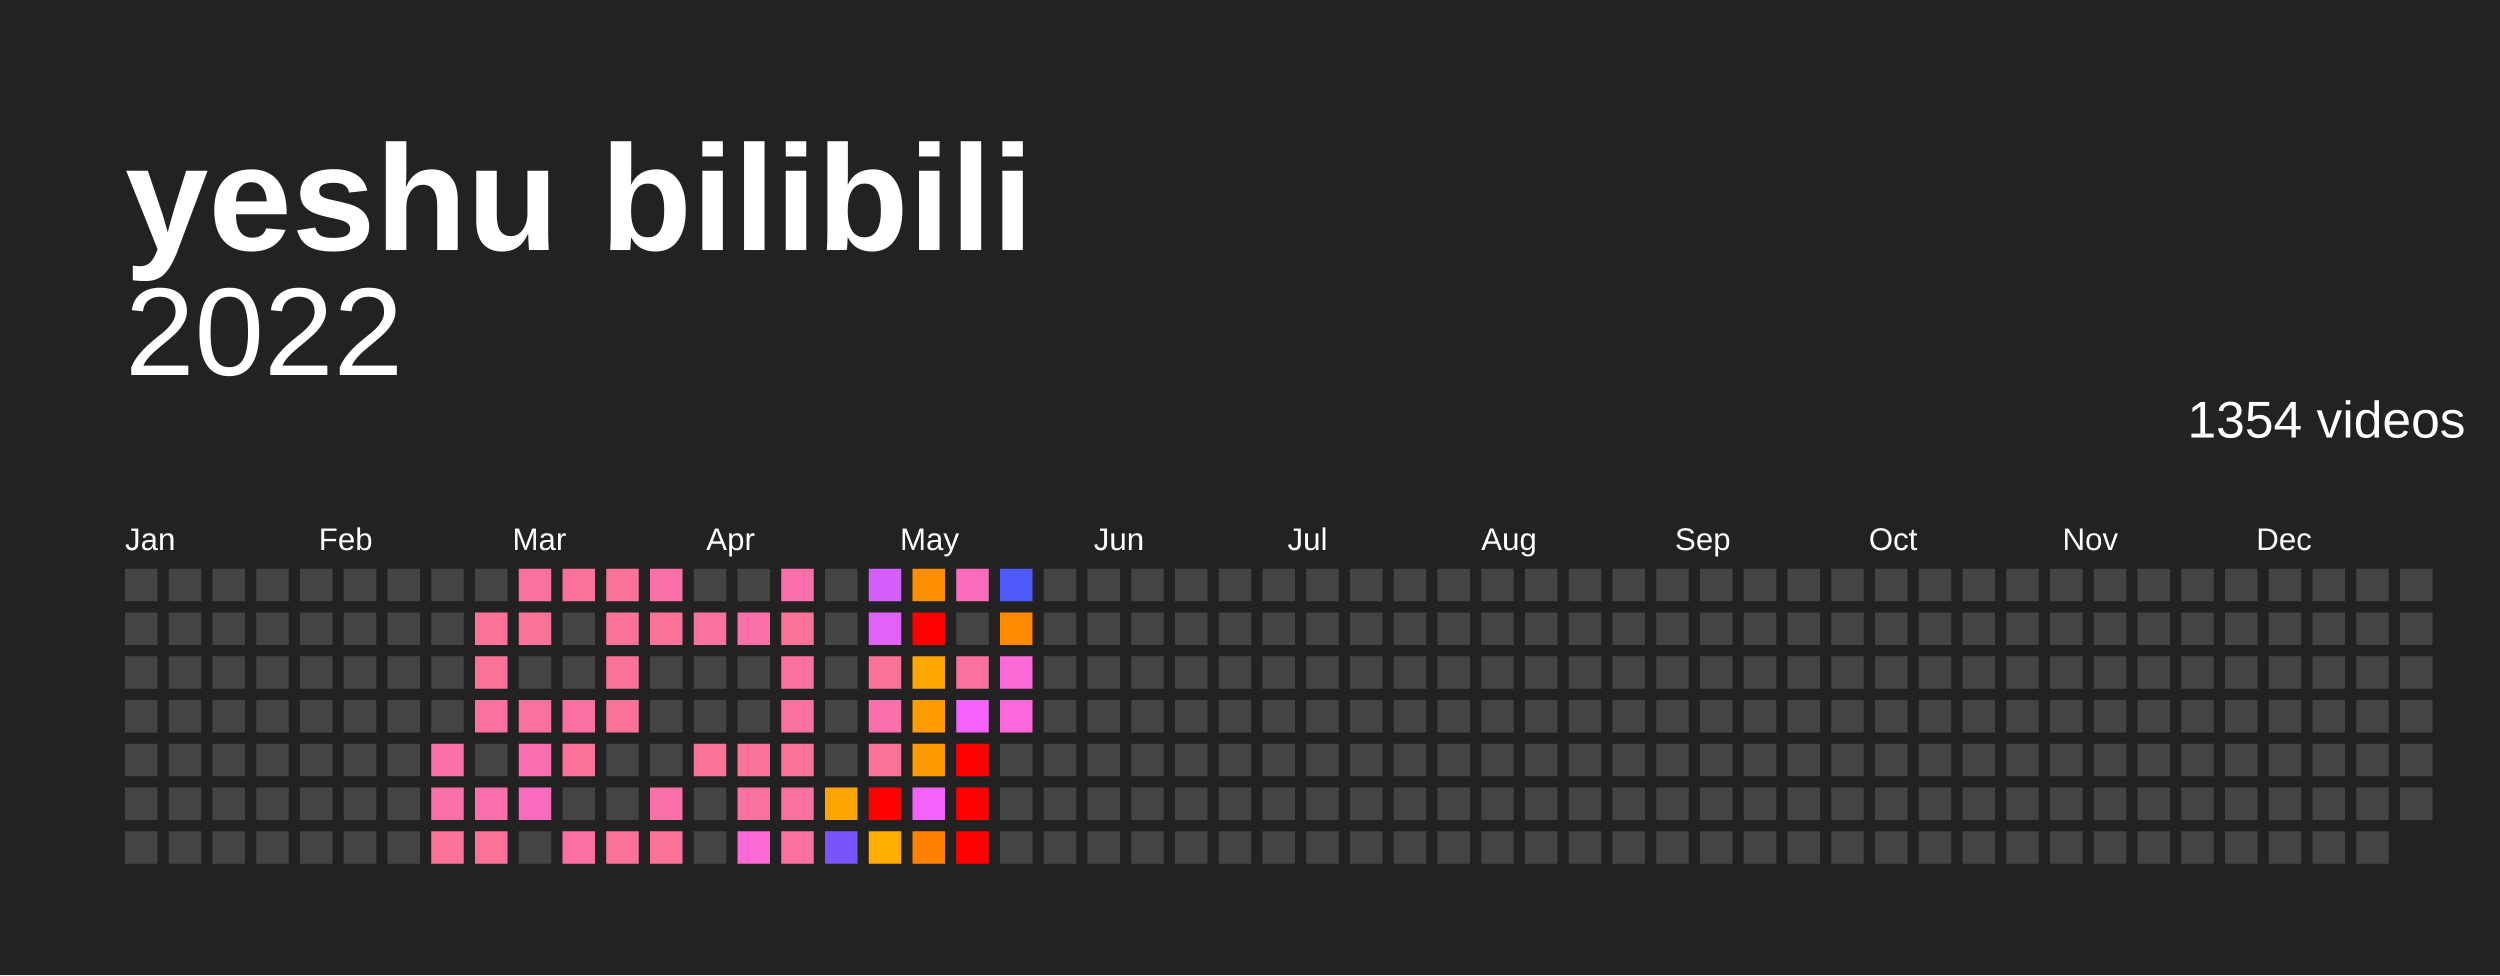
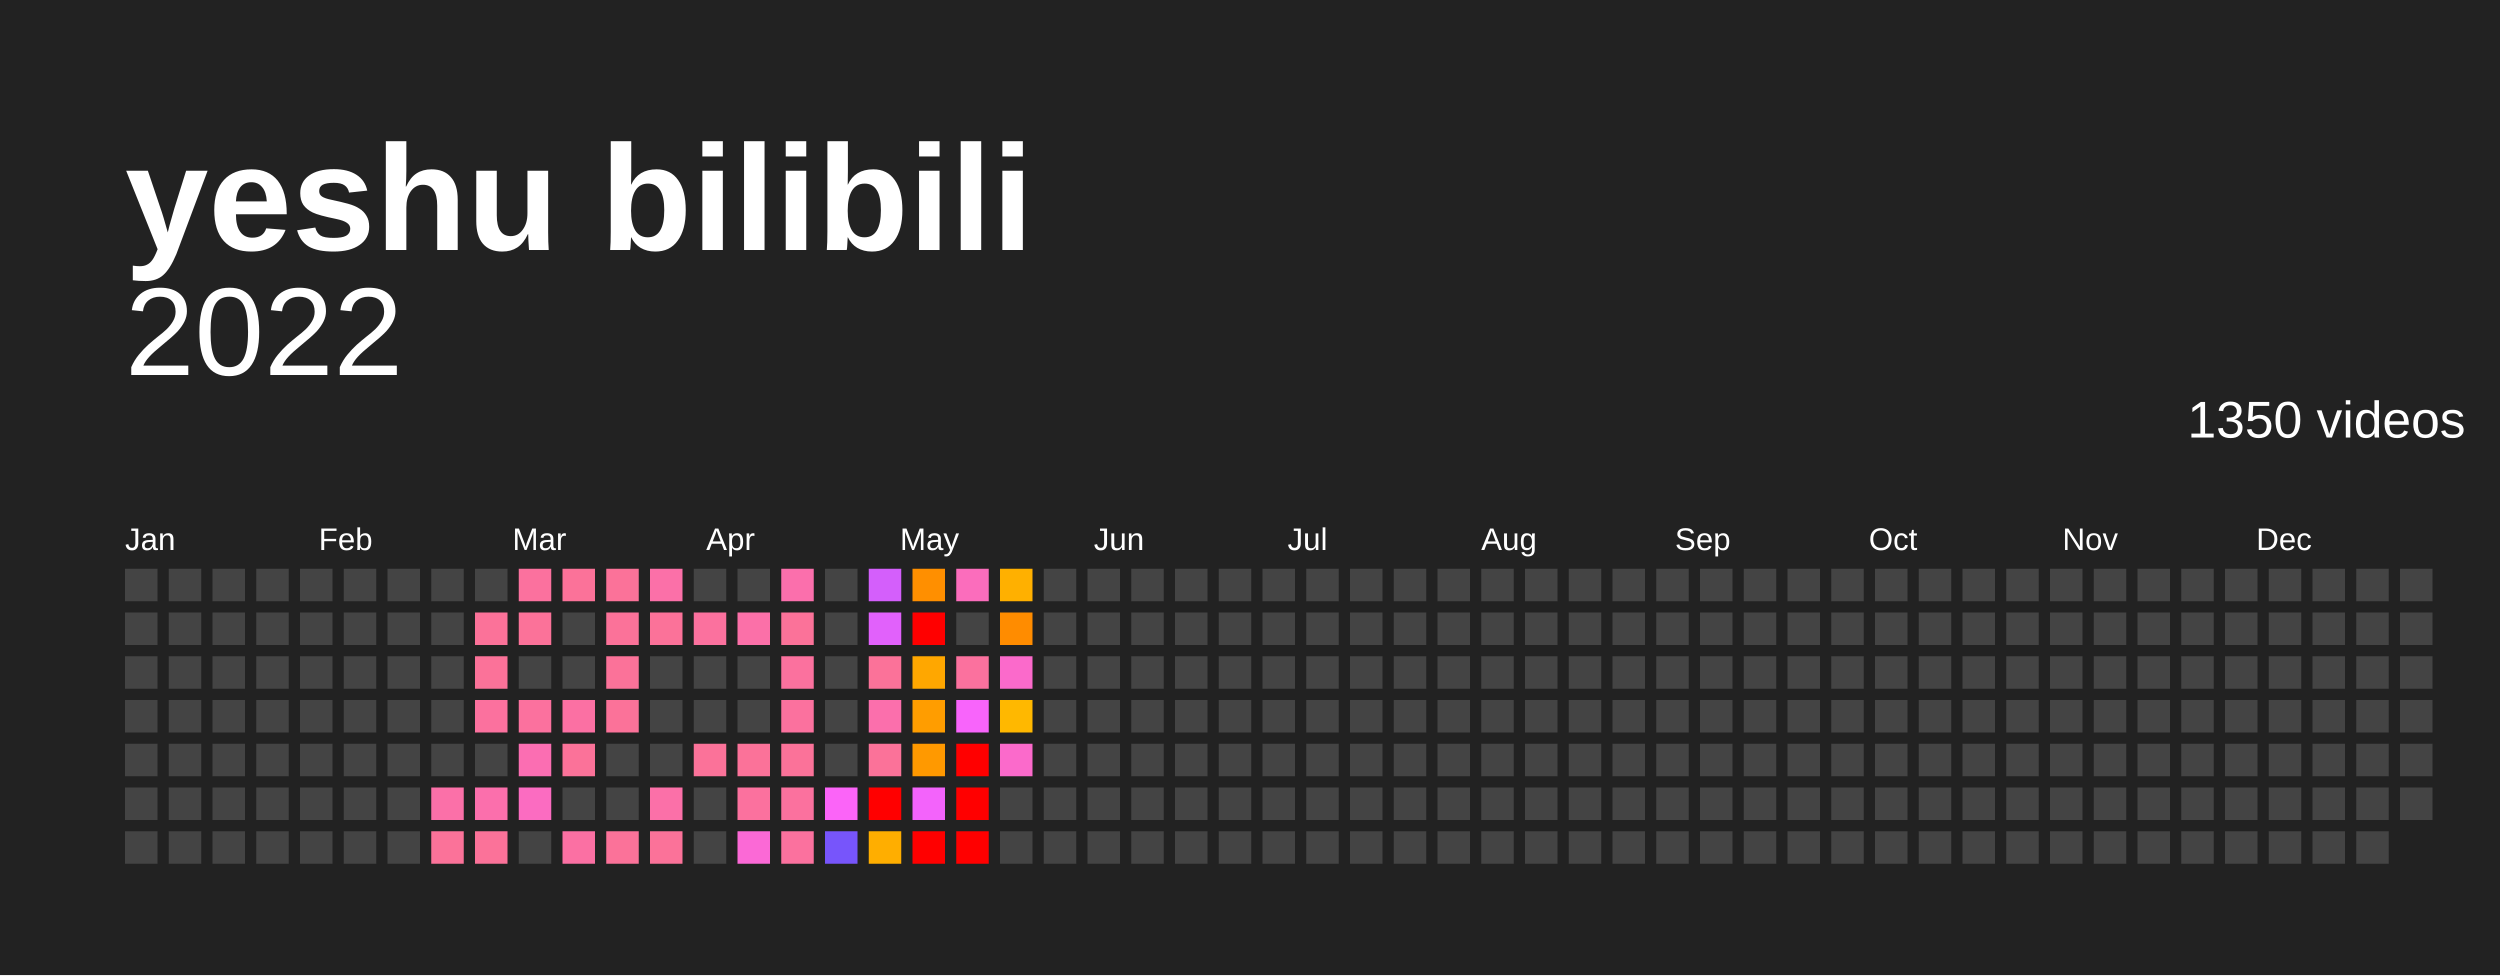
<svg xmlns="http://www.w3.org/2000/svg" baseProfile="full" height="78mm" version="1.1" viewBox="0,0,200,78" width="200mm">
  <defs />
  <rect fill="#222222" height="78" width="200" x="0" y="0" />
  <text fill="#FFFFFF" style="font-size:12px; font-family:Arial; font-weight:bold;" x="10" y="20">yeshu bilibili</text>
  <text alignment-baseline="hanging" fill="#FFFFFF" style="font-size:10.0px; font-family:Arial;" x="10" y="30">2022</text>
-   <text alignment-baseline="hanging" fill="#FFFFFF" style="font-size:4.125px; font-family:Arial;" x="175" y="35">1354 videos</text>
+   <text alignment-baseline="hanging" fill="#FFFFFF" style="font-size:4.125px; font-family:Arial;" x="175" y="35">1350 videos</text>
  <text fill="#FFFFFF" style="font-size:2.5px; font-family:Arial" x="10.0" y="44">Jan</text>
  <text fill="#FFFFFF" style="font-size:2.5px; font-family:Arial" x="25.5" y="44">Feb</text>
  <text fill="#FFFFFF" style="font-size:2.5px; font-family:Arial" x="41.0" y="44">Mar</text>
  <text fill="#FFFFFF" style="font-size:2.5px; font-family:Arial" x="56.5" y="44">Apr</text>
  <text fill="#FFFFFF" style="font-size:2.5px; font-family:Arial" x="72.0" y="44">May</text>
  <text fill="#FFFFFF" style="font-size:2.5px; font-family:Arial" x="87.5" y="44">Jun</text>
  <text fill="#FFFFFF" style="font-size:2.5px; font-family:Arial" x="103.0" y="44">Jul</text>
  <text fill="#FFFFFF" style="font-size:2.5px; font-family:Arial" x="118.5" y="44">Aug</text>
  <text fill="#FFFFFF" style="font-size:2.5px; font-family:Arial" x="134.0" y="44">Sep</text>
  <text fill="#FFFFFF" style="font-size:2.5px; font-family:Arial" x="149.5" y="44">Oct</text>
  <text fill="#FFFFFF" style="font-size:2.5px; font-family:Arial" x="165.0" y="44">Nov</text>
  <text fill="#FFFFFF" style="font-size:2.5px; font-family:Arial" x="180.5" y="44">Dec</text>
  <rect fill="#444444" height="2.6" width="2.6" x="10.0" y="45.5" />
  <rect fill="#444444" height="2.6" width="2.6" x="10.0" y="49.0" />
  <rect fill="#444444" height="2.6" width="2.6" x="10.0" y="52.5" />
  <rect fill="#444444" height="2.6" width="2.6" x="10.0" y="56.0" />
  <rect fill="#444444" height="2.6" width="2.6" x="10.0" y="59.5" />
  <rect fill="#444444" height="2.6" width="2.6" x="10.0" y="63.0" />
  <rect fill="#444444" height="2.6" width="2.6" x="10.0" y="66.5" />
  <rect fill="#444444" height="2.6" width="2.6" x="13.5" y="45.5" />
  <rect fill="#444444" height="2.6" width="2.6" x="13.5" y="49.0" />
  <rect fill="#444444" height="2.6" width="2.6" x="13.5" y="52.5" />
  <rect fill="#444444" height="2.6" width="2.6" x="13.5" y="56.0" />
  <rect fill="#444444" height="2.6" width="2.6" x="13.5" y="59.5" />
  <rect fill="#444444" height="2.6" width="2.6" x="13.5" y="63.0" />
  <rect fill="#444444" height="2.6" width="2.6" x="13.5" y="66.5" />
  <rect fill="#444444" height="2.6" width="2.6" x="17.0" y="45.5" />
  <rect fill="#444444" height="2.6" width="2.6" x="17.0" y="49.0" />
  <rect fill="#444444" height="2.6" width="2.6" x="17.0" y="52.5" />
  <rect fill="#444444" height="2.6" width="2.6" x="17.0" y="56.0" />
  <rect fill="#444444" height="2.6" width="2.6" x="17.0" y="59.5" />
  <rect fill="#444444" height="2.6" width="2.6" x="17.0" y="63.0" />
  <rect fill="#444444" height="2.6" width="2.6" x="17.0" y="66.5" />
  <rect fill="#444444" height="2.6" width="2.6" x="20.5" y="45.5" />
  <rect fill="#444444" height="2.6" width="2.6" x="20.5" y="49.0" />
  <rect fill="#444444" height="2.6" width="2.6" x="20.5" y="52.5" />
  <rect fill="#444444" height="2.6" width="2.6" x="20.5" y="56.0" />
  <rect fill="#444444" height="2.6" width="2.6" x="20.5" y="59.5" />
  <rect fill="#444444" height="2.6" width="2.6" x="20.5" y="63.0" />
  <rect fill="#444444" height="2.6" width="2.6" x="20.5" y="66.5" />
  <rect fill="#444444" height="2.6" width="2.6" x="24.0" y="45.5" />
  <rect fill="#444444" height="2.6" width="2.6" x="24.0" y="49.0" />
  <rect fill="#444444" height="2.6" width="2.6" x="24.0" y="52.5" />
  <rect fill="#444444" height="2.6" width="2.6" x="24.0" y="56.0" />
  <rect fill="#444444" height="2.6" width="2.6" x="24.0" y="59.5" />
  <rect fill="#444444" height="2.6" width="2.6" x="24.0" y="63.0" />
  <rect fill="#444444" height="2.6" width="2.6" x="24.0" y="66.5" />
  <rect fill="#444444" height="2.6" width="2.6" x="27.5" y="45.5" />
  <rect fill="#444444" height="2.6" width="2.6" x="27.5" y="49.0" />
  <rect fill="#444444" height="2.6" width="2.6" x="27.5" y="52.5" />
  <rect fill="#444444" height="2.6" width="2.6" x="27.5" y="56.0" />
  <rect fill="#444444" height="2.6" width="2.6" x="27.5" y="59.5" />
  <rect fill="#444444" height="2.6" width="2.6" x="27.5" y="63.0" />
  <rect fill="#444444" height="2.6" width="2.6" x="27.5" y="66.5" />
  <rect fill="#444444" height="2.6" width="2.6" x="31.0" y="45.5" />
  <rect fill="#444444" height="2.6" width="2.6" x="31.0" y="49.0" />
  <rect fill="#444444" height="2.6" width="2.6" x="31.0" y="52.5" />
  <rect fill="#444444" height="2.6" width="2.6" x="31.0" y="56.0" />
  <rect fill="#444444" height="2.6" width="2.6" x="31.0" y="59.5" />
  <rect fill="#444444" height="2.6" width="2.6" x="31.0" y="63.0" />
  <rect fill="#444444" height="2.6" width="2.6" x="31.0" y="66.5" />
  <rect fill="#444444" height="2.6" width="2.6" x="34.5" y="45.5" />
  <rect fill="#444444" height="2.6" width="2.6" x="34.5" y="49.0" />
  <rect fill="#444444" height="2.6" width="2.6" x="34.5" y="52.5" />
  <rect fill="#444444" height="2.6" width="2.6" x="34.5" y="56.0" />
-   <rect fill="#fb70a8" height="2.6" width="2.6" x="34.5" y="59.5" />
+   <rect fill="#444444" height="2.6" width="2.6" x="34.5" y="59.5" />
  <rect fill="#fb70a8" height="2.6" width="2.6" x="34.5" y="63.0" />
  <rect fill="#fb7299" height="2.6" width="2.6" x="34.5" y="66.5" />
  <rect fill="#444444" height="2.6" width="2.6" x="38.0" y="45.5" />
  <rect fill="#fb7299" height="2.6" width="2.6" x="38.0" y="49.0" />
  <rect fill="#fb7299" height="2.6" width="2.6" x="38.0" y="52.5" />
  <rect fill="#fb719e" height="2.6" width="2.6" x="38.0" y="56.0" />
  <rect fill="#444444" height="2.6" width="2.6" x="38.0" y="59.5" />
  <rect fill="#fb6fac" height="2.6" width="2.6" x="38.0" y="63.0" />
  <rect fill="#fb7299" height="2.6" width="2.6" x="38.0" y="66.5" />
  <rect fill="#fb719e" height="2.6" width="2.6" x="41.5" y="45.5" />
  <rect fill="#fb7299" height="2.6" width="2.6" x="41.5" y="49.0" />
  <rect fill="#444444" height="2.6" width="2.6" x="41.5" y="52.5" />
  <rect fill="#fb719e" height="2.6" width="2.6" x="41.5" y="56.0" />
  <rect fill="#fb6eb2" height="2.6" width="2.6" x="41.5" y="59.5" />
  <rect fill="#fb6cc1" height="2.6" width="2.6" x="41.5" y="63.0" />
  <rect fill="#444444" height="2.6" width="2.6" x="41.5" y="66.5" />
  <rect fill="#fb7299" height="2.6" width="2.6" x="45.0" y="45.5" />
  <rect fill="#444444" height="2.6" width="2.6" x="45.0" y="49.0" />
  <rect fill="#444444" height="2.6" width="2.6" x="45.0" y="52.5" />
  <rect fill="#fb70a3" height="2.6" width="2.6" x="45.0" y="56.0" />
  <rect fill="#fb7299" height="2.6" width="2.6" x="45.0" y="59.5" />
  <rect fill="#444444" height="2.6" width="2.6" x="45.0" y="63.0" />
  <rect fill="#fb70a3" height="2.6" width="2.6" x="45.0" y="66.5" />
  <rect fill="#fb7299" height="2.6" width="2.6" x="48.5" y="45.5" />
  <rect fill="#fb7299" height="2.6" width="2.6" x="48.5" y="49.0" />
  <rect fill="#fb7299" height="2.6" width="2.6" x="48.5" y="52.5" />
  <rect fill="#fb7299" height="2.6" width="2.6" x="48.5" y="56.0" />
  <rect fill="#444444" height="2.6" width="2.6" x="48.5" y="59.5" />
  <rect fill="#444444" height="2.6" width="2.6" x="48.5" y="63.0" />
  <rect fill="#fb7299" height="2.6" width="2.6" x="48.5" y="66.5" />
  <rect fill="#fb70a8" height="2.6" width="2.6" x="52.0" y="45.5" />
  <rect fill="#fb7299" height="2.6" width="2.6" x="52.0" y="49.0" />
  <rect fill="#444444" height="2.6" width="2.6" x="52.0" y="52.5" />
  <rect fill="#444444" height="2.6" width="2.6" x="52.0" y="56.0" />
  <rect fill="#444444" height="2.6" width="2.6" x="52.0" y="59.5" />
  <rect fill="#fb70a8" height="2.6" width="2.6" x="52.0" y="63.0" />
  <rect fill="#fb7299" height="2.6" width="2.6" x="52.0" y="66.5" />
  <rect fill="#444444" height="2.6" width="2.6" x="55.5" y="45.5" />
  <rect fill="#fb719e" height="2.6" width="2.6" x="55.5" y="49.0" />
  <rect fill="#444444" height="2.6" width="2.6" x="55.5" y="52.5" />
  <rect fill="#444444" height="2.6" width="2.6" x="55.5" y="56.0" />
  <rect fill="#fb7299" height="2.6" width="2.6" x="55.5" y="59.5" />
  <rect fill="#444444" height="2.6" width="2.6" x="55.5" y="63.0" />
  <rect fill="#444444" height="2.6" width="2.6" x="55.5" y="66.5" />
  <rect fill="#444444" height="2.6" width="2.6" x="59.0" y="45.5" />
  <rect fill="#fb70a8" height="2.6" width="2.6" x="59.0" y="49.0" />
  <rect fill="#444444" height="2.6" width="2.6" x="59.0" y="52.5" />
  <rect fill="#444444" height="2.6" width="2.6" x="59.0" y="56.0" />
  <rect fill="#fb7299" height="2.6" width="2.6" x="59.0" y="59.5" />
  <rect fill="#fb719e" height="2.6" width="2.6" x="59.0" y="63.0" />
  <rect fill="#fb69d6" height="2.6" width="2.6" x="59.0" y="66.5" />
  <rect fill="#fb6fac" height="2.6" width="2.6" x="62.5" y="45.5" />
  <rect fill="#fb7299" height="2.6" width="2.6" x="62.5" y="49.0" />
  <rect fill="#fb719e" height="2.6" width="2.6" x="62.5" y="52.5" />
  <rect fill="#fb719e" height="2.6" width="2.6" x="62.5" y="56.0" />
  <rect fill="#fb7299" height="2.6" width="2.6" x="62.5" y="59.5" />
  <rect fill="#fb719e" height="2.6" width="2.6" x="62.5" y="63.0" />
  <rect fill="#fb719e" height="2.6" width="2.6" x="62.5" y="66.5" />
  <rect fill="#444444" height="2.6" width="2.6" x="66.0" y="45.5" />
  <rect fill="#444444" height="2.6" width="2.6" x="66.0" y="49.0" />
  <rect fill="#444444" height="2.6" width="2.6" x="66.0" y="52.5" />
  <rect fill="#444444" height="2.6" width="2.6" x="66.0" y="56.0" />
  <rect fill="#444444" height="2.6" width="2.6" x="66.0" y="59.5" />
-   <rect fill="#ffa400" height="2.6" width="2.6" x="66.0" y="63.0" />
+   <rect fill="#fb64f8" height="2.6" width="2.6" x="66.0" y="63.0" />
  <rect fill="#7755fb" height="2.6" width="2.6" x="66.0" y="66.5" />
  <rect fill="#d45ffb" height="2.6" width="2.6" x="69.5" y="45.5" />
  <rect fill="#e161fb" height="2.6" width="2.6" x="69.5" y="49.0" />
  <rect fill="#fb7299" height="2.6" width="2.6" x="69.5" y="52.5" />
  <rect fill="#fb6fac" height="2.6" width="2.6" x="69.5" y="56.0" />
  <rect fill="#fb7299" height="2.6" width="2.6" x="69.5" y="59.5" />
  <rect fill="red" height="2.6" width="2.6" x="69.5" y="63.0" />
  <rect fill="#ffae00" height="2.6" width="2.6" x="69.5" y="66.5" />
  <rect fill="#ff8f00" height="2.6" width="2.6" x="73.0" y="45.5" />
  <rect fill="red" height="2.6" width="2.6" x="73.0" y="49.0" />
  <rect fill="#ffa700" height="2.6" width="2.6" x="73.0" y="52.5" />
  <rect fill="#ff9d00" height="2.6" width="2.6" x="73.0" y="56.0" />
  <rect fill="#ff9900" height="2.6" width="2.6" x="73.0" y="59.5" />
  <rect fill="#f363fb" height="2.6" width="2.6" x="73.0" y="63.0" />
-   <rect fill="#ff8100" height="2.6" width="2.6" x="73.0" y="66.5" />
+   <rect fill="red" height="2.6" width="2.6" x="73.0" y="66.5" />
  <rect fill="#fb6dbc" height="2.6" width="2.6" x="76.5" y="45.5" />
  <rect fill="#444444" height="2.6" width="2.6" x="76.5" y="49.0" />
  <rect fill="#fb719e" height="2.6" width="2.6" x="76.5" y="52.5" />
-   <rect fill="#f363fb" height="2.6" width="2.6" x="76.5" y="56.0" />
+   <rect fill="#f864fb" height="2.6" width="2.6" x="76.5" y="56.0" />
  <rect fill="red" height="2.6" width="2.6" x="76.5" y="59.5" />
  <rect fill="red" height="2.6" width="2.6" x="76.5" y="63.0" />
  <rect fill="red" height="2.6" width="2.6" x="76.5" y="66.5" />
-   <rect fill="#4f5afc" height="2.6" width="2.6" x="80.0" y="45.5" />
-   <rect fill="#ff8a00" height="2.6" width="2.6" x="80.0" y="49.0" />
-   <rect fill="#fb69d6" height="2.6" width="2.6" x="80.0" y="52.5" />
-   <rect fill="#fb68dc" height="2.6" width="2.6" x="80.0" y="56.0" />
-   <rect fill="#444444" height="2.6" width="2.6" x="80.0" y="59.5" />
+   <rect fill="#ffb000" height="2.6" width="2.6" x="80.0" y="45.5" />
+   <rect fill="#ff8c00" height="2.6" width="2.6" x="80.0" y="49.0" />
+   <rect fill="#fb6acb" height="2.6" width="2.6" x="80.0" y="52.5" />
+   <rect fill="#ffb800" height="2.6" width="2.6" x="80.0" y="56.0" />
+   <rect fill="#fb6acb" height="2.6" width="2.6" x="80.0" y="59.5" />
  <rect fill="#444444" height="2.6" width="2.6" x="80.0" y="63.0" />
  <rect fill="#444444" height="2.6" width="2.6" x="80.0" y="66.5" />
  <rect fill="#444444" height="2.6" width="2.6" x="83.5" y="45.5" />
  <rect fill="#444444" height="2.6" width="2.6" x="83.5" y="49.0" />
  <rect fill="#444444" height="2.6" width="2.6" x="83.5" y="52.5" />
  <rect fill="#444444" height="2.6" width="2.6" x="83.5" y="56.0" />
  <rect fill="#444444" height="2.6" width="2.6" x="83.5" y="59.5" />
  <rect fill="#444444" height="2.6" width="2.6" x="83.5" y="63.0" />
  <rect fill="#444444" height="2.6" width="2.6" x="83.5" y="66.5" />
  <rect fill="#444444" height="2.6" width="2.6" x="87.0" y="45.5" />
  <rect fill="#444444" height="2.6" width="2.6" x="87.0" y="49.0" />
  <rect fill="#444444" height="2.6" width="2.6" x="87.0" y="52.5" />
  <rect fill="#444444" height="2.6" width="2.6" x="87.0" y="56.0" />
  <rect fill="#444444" height="2.6" width="2.6" x="87.0" y="59.5" />
  <rect fill="#444444" height="2.6" width="2.6" x="87.0" y="63.0" />
  <rect fill="#444444" height="2.6" width="2.6" x="87.0" y="66.5" />
  <rect fill="#444444" height="2.6" width="2.6" x="90.5" y="45.5" />
  <rect fill="#444444" height="2.6" width="2.6" x="90.5" y="49.0" />
  <rect fill="#444444" height="2.6" width="2.6" x="90.5" y="52.5" />
  <rect fill="#444444" height="2.6" width="2.6" x="90.5" y="56.0" />
  <rect fill="#444444" height="2.6" width="2.6" x="90.5" y="59.5" />
  <rect fill="#444444" height="2.6" width="2.6" x="90.5" y="63.0" />
  <rect fill="#444444" height="2.6" width="2.6" x="90.5" y="66.5" />
  <rect fill="#444444" height="2.6" width="2.6" x="94.0" y="45.5" />
  <rect fill="#444444" height="2.6" width="2.6" x="94.0" y="49.0" />
  <rect fill="#444444" height="2.6" width="2.6" x="94.0" y="52.5" />
  <rect fill="#444444" height="2.6" width="2.6" x="94.0" y="56.0" />
  <rect fill="#444444" height="2.6" width="2.6" x="94.0" y="59.5" />
  <rect fill="#444444" height="2.6" width="2.6" x="94.0" y="63.0" />
  <rect fill="#444444" height="2.6" width="2.6" x="94.0" y="66.5" />
  <rect fill="#444444" height="2.6" width="2.6" x="97.5" y="45.5" />
  <rect fill="#444444" height="2.6" width="2.6" x="97.5" y="49.0" />
  <rect fill="#444444" height="2.6" width="2.6" x="97.5" y="52.5" />
  <rect fill="#444444" height="2.6" width="2.6" x="97.5" y="56.0" />
  <rect fill="#444444" height="2.6" width="2.6" x="97.5" y="59.5" />
  <rect fill="#444444" height="2.6" width="2.6" x="97.5" y="63.0" />
  <rect fill="#444444" height="2.6" width="2.6" x="97.5" y="66.5" />
  <rect fill="#444444" height="2.6" width="2.6" x="101.0" y="45.5" />
  <rect fill="#444444" height="2.6" width="2.6" x="101.0" y="49.0" />
  <rect fill="#444444" height="2.6" width="2.6" x="101.0" y="52.5" />
  <rect fill="#444444" height="2.6" width="2.6" x="101.0" y="56.0" />
  <rect fill="#444444" height="2.6" width="2.6" x="101.0" y="59.5" />
  <rect fill="#444444" height="2.6" width="2.6" x="101.0" y="63.0" />
  <rect fill="#444444" height="2.6" width="2.6" x="101.0" y="66.5" />
  <rect fill="#444444" height="2.6" width="2.6" x="104.5" y="45.5" />
  <rect fill="#444444" height="2.6" width="2.6" x="104.5" y="49.0" />
  <rect fill="#444444" height="2.6" width="2.6" x="104.5" y="52.5" />
  <rect fill="#444444" height="2.6" width="2.6" x="104.5" y="56.0" />
  <rect fill="#444444" height="2.6" width="2.6" x="104.5" y="59.5" />
  <rect fill="#444444" height="2.6" width="2.6" x="104.5" y="63.0" />
  <rect fill="#444444" height="2.6" width="2.6" x="104.5" y="66.5" />
  <rect fill="#444444" height="2.6" width="2.6" x="108.0" y="45.5" />
  <rect fill="#444444" height="2.6" width="2.6" x="108.0" y="49.0" />
  <rect fill="#444444" height="2.6" width="2.6" x="108.0" y="52.5" />
  <rect fill="#444444" height="2.6" width="2.6" x="108.0" y="56.0" />
  <rect fill="#444444" height="2.6" width="2.6" x="108.0" y="59.5" />
  <rect fill="#444444" height="2.6" width="2.6" x="108.0" y="63.0" />
  <rect fill="#444444" height="2.6" width="2.6" x="108.0" y="66.5" />
  <rect fill="#444444" height="2.6" width="2.6" x="111.5" y="45.5" />
  <rect fill="#444444" height="2.6" width="2.6" x="111.5" y="49.0" />
  <rect fill="#444444" height="2.6" width="2.6" x="111.5" y="52.5" />
  <rect fill="#444444" height="2.6" width="2.6" x="111.5" y="56.0" />
  <rect fill="#444444" height="2.6" width="2.6" x="111.5" y="59.5" />
  <rect fill="#444444" height="2.6" width="2.6" x="111.5" y="63.0" />
  <rect fill="#444444" height="2.6" width="2.6" x="111.5" y="66.5" />
  <rect fill="#444444" height="2.6" width="2.6" x="115.0" y="45.5" />
  <rect fill="#444444" height="2.6" width="2.6" x="115.0" y="49.0" />
  <rect fill="#444444" height="2.6" width="2.6" x="115.0" y="52.5" />
  <rect fill="#444444" height="2.6" width="2.6" x="115.0" y="56.0" />
  <rect fill="#444444" height="2.6" width="2.6" x="115.0" y="59.5" />
  <rect fill="#444444" height="2.6" width="2.6" x="115.0" y="63.0" />
  <rect fill="#444444" height="2.6" width="2.6" x="115.0" y="66.5" />
  <rect fill="#444444" height="2.6" width="2.6" x="118.5" y="45.5" />
  <rect fill="#444444" height="2.6" width="2.6" x="118.5" y="49.0" />
  <rect fill="#444444" height="2.6" width="2.6" x="118.5" y="52.5" />
  <rect fill="#444444" height="2.6" width="2.6" x="118.5" y="56.0" />
  <rect fill="#444444" height="2.6" width="2.6" x="118.5" y="59.5" />
  <rect fill="#444444" height="2.6" width="2.6" x="118.5" y="63.0" />
  <rect fill="#444444" height="2.6" width="2.6" x="118.5" y="66.5" />
  <rect fill="#444444" height="2.6" width="2.6" x="122.0" y="45.5" />
  <rect fill="#444444" height="2.6" width="2.6" x="122.0" y="49.0" />
  <rect fill="#444444" height="2.6" width="2.6" x="122.0" y="52.5" />
  <rect fill="#444444" height="2.6" width="2.6" x="122.0" y="56.0" />
  <rect fill="#444444" height="2.6" width="2.6" x="122.0" y="59.5" />
  <rect fill="#444444" height="2.6" width="2.6" x="122.0" y="63.0" />
  <rect fill="#444444" height="2.6" width="2.6" x="122.0" y="66.5" />
  <rect fill="#444444" height="2.6" width="2.6" x="125.5" y="45.5" />
  <rect fill="#444444" height="2.6" width="2.6" x="125.5" y="49.0" />
  <rect fill="#444444" height="2.6" width="2.6" x="125.5" y="52.5" />
  <rect fill="#444444" height="2.6" width="2.6" x="125.5" y="56.0" />
  <rect fill="#444444" height="2.6" width="2.6" x="125.5" y="59.5" />
  <rect fill="#444444" height="2.6" width="2.6" x="125.5" y="63.0" />
  <rect fill="#444444" height="2.6" width="2.6" x="125.5" y="66.5" />
  <rect fill="#444444" height="2.6" width="2.6" x="129.0" y="45.5" />
  <rect fill="#444444" height="2.6" width="2.6" x="129.0" y="49.0" />
  <rect fill="#444444" height="2.6" width="2.6" x="129.0" y="52.5" />
  <rect fill="#444444" height="2.6" width="2.6" x="129.0" y="56.0" />
  <rect fill="#444444" height="2.6" width="2.6" x="129.0" y="59.5" />
  <rect fill="#444444" height="2.6" width="2.6" x="129.0" y="63.0" />
  <rect fill="#444444" height="2.6" width="2.6" x="129.0" y="66.5" />
  <rect fill="#444444" height="2.6" width="2.6" x="132.5" y="45.5" />
  <rect fill="#444444" height="2.6" width="2.6" x="132.5" y="49.0" />
  <rect fill="#444444" height="2.6" width="2.6" x="132.5" y="52.5" />
  <rect fill="#444444" height="2.6" width="2.6" x="132.5" y="56.0" />
  <rect fill="#444444" height="2.6" width="2.6" x="132.5" y="59.5" />
  <rect fill="#444444" height="2.6" width="2.6" x="132.5" y="63.0" />
  <rect fill="#444444" height="2.6" width="2.6" x="132.5" y="66.5" />
  <rect fill="#444444" height="2.6" width="2.6" x="136.0" y="45.5" />
  <rect fill="#444444" height="2.6" width="2.6" x="136.0" y="49.0" />
  <rect fill="#444444" height="2.6" width="2.6" x="136.0" y="52.5" />
  <rect fill="#444444" height="2.6" width="2.6" x="136.0" y="56.0" />
  <rect fill="#444444" height="2.6" width="2.6" x="136.0" y="59.5" />
  <rect fill="#444444" height="2.6" width="2.6" x="136.0" y="63.0" />
  <rect fill="#444444" height="2.6" width="2.6" x="136.0" y="66.5" />
  <rect fill="#444444" height="2.6" width="2.6" x="139.5" y="45.5" />
  <rect fill="#444444" height="2.6" width="2.6" x="139.5" y="49.0" />
  <rect fill="#444444" height="2.6" width="2.6" x="139.5" y="52.5" />
  <rect fill="#444444" height="2.6" width="2.6" x="139.5" y="56.0" />
  <rect fill="#444444" height="2.6" width="2.6" x="139.5" y="59.5" />
  <rect fill="#444444" height="2.6" width="2.6" x="139.5" y="63.0" />
  <rect fill="#444444" height="2.6" width="2.6" x="139.5" y="66.5" />
  <rect fill="#444444" height="2.6" width="2.6" x="143.0" y="45.5" />
  <rect fill="#444444" height="2.6" width="2.6" x="143.0" y="49.0" />
  <rect fill="#444444" height="2.6" width="2.6" x="143.0" y="52.5" />
  <rect fill="#444444" height="2.6" width="2.6" x="143.0" y="56.0" />
  <rect fill="#444444" height="2.6" width="2.6" x="143.0" y="59.5" />
  <rect fill="#444444" height="2.6" width="2.6" x="143.0" y="63.0" />
  <rect fill="#444444" height="2.6" width="2.6" x="143.0" y="66.5" />
  <rect fill="#444444" height="2.6" width="2.6" x="146.5" y="45.5" />
  <rect fill="#444444" height="2.6" width="2.6" x="146.5" y="49.0" />
  <rect fill="#444444" height="2.6" width="2.6" x="146.5" y="52.5" />
  <rect fill="#444444" height="2.6" width="2.6" x="146.5" y="56.0" />
  <rect fill="#444444" height="2.6" width="2.6" x="146.5" y="59.5" />
  <rect fill="#444444" height="2.6" width="2.6" x="146.5" y="63.0" />
  <rect fill="#444444" height="2.6" width="2.6" x="146.5" y="66.5" />
  <rect fill="#444444" height="2.6" width="2.6" x="150.0" y="45.5" />
  <rect fill="#444444" height="2.6" width="2.6" x="150.0" y="49.0" />
  <rect fill="#444444" height="2.6" width="2.6" x="150.0" y="52.5" />
  <rect fill="#444444" height="2.6" width="2.6" x="150.0" y="56.0" />
  <rect fill="#444444" height="2.6" width="2.6" x="150.0" y="59.5" />
  <rect fill="#444444" height="2.6" width="2.6" x="150.0" y="63.0" />
  <rect fill="#444444" height="2.6" width="2.6" x="150.0" y="66.5" />
  <rect fill="#444444" height="2.6" width="2.6" x="153.5" y="45.5" />
  <rect fill="#444444" height="2.6" width="2.6" x="153.5" y="49.0" />
  <rect fill="#444444" height="2.6" width="2.6" x="153.5" y="52.5" />
  <rect fill="#444444" height="2.6" width="2.6" x="153.5" y="56.0" />
  <rect fill="#444444" height="2.6" width="2.6" x="153.5" y="59.5" />
  <rect fill="#444444" height="2.6" width="2.6" x="153.5" y="63.0" />
  <rect fill="#444444" height="2.6" width="2.6" x="153.5" y="66.5" />
  <rect fill="#444444" height="2.6" width="2.6" x="157.0" y="45.5" />
  <rect fill="#444444" height="2.6" width="2.6" x="157.0" y="49.0" />
  <rect fill="#444444" height="2.6" width="2.6" x="157.0" y="52.5" />
  <rect fill="#444444" height="2.6" width="2.6" x="157.0" y="56.0" />
  <rect fill="#444444" height="2.6" width="2.6" x="157.0" y="59.5" />
  <rect fill="#444444" height="2.6" width="2.6" x="157.0" y="63.0" />
  <rect fill="#444444" height="2.6" width="2.6" x="157.0" y="66.5" />
  <rect fill="#444444" height="2.6" width="2.6" x="160.5" y="45.5" />
  <rect fill="#444444" height="2.6" width="2.6" x="160.5" y="49.0" />
  <rect fill="#444444" height="2.6" width="2.6" x="160.5" y="52.5" />
  <rect fill="#444444" height="2.6" width="2.6" x="160.5" y="56.0" />
  <rect fill="#444444" height="2.6" width="2.6" x="160.5" y="59.5" />
  <rect fill="#444444" height="2.6" width="2.6" x="160.5" y="63.0" />
  <rect fill="#444444" height="2.6" width="2.6" x="160.5" y="66.5" />
  <rect fill="#444444" height="2.6" width="2.6" x="164.0" y="45.5" />
  <rect fill="#444444" height="2.6" width="2.6" x="164.0" y="49.0" />
  <rect fill="#444444" height="2.6" width="2.6" x="164.0" y="52.5" />
  <rect fill="#444444" height="2.6" width="2.6" x="164.0" y="56.0" />
  <rect fill="#444444" height="2.6" width="2.6" x="164.0" y="59.5" />
  <rect fill="#444444" height="2.6" width="2.6" x="164.0" y="63.0" />
  <rect fill="#444444" height="2.6" width="2.6" x="164.0" y="66.5" />
  <rect fill="#444444" height="2.6" width="2.6" x="167.5" y="45.5" />
  <rect fill="#444444" height="2.6" width="2.6" x="167.5" y="49.0" />
  <rect fill="#444444" height="2.6" width="2.6" x="167.5" y="52.5" />
  <rect fill="#444444" height="2.6" width="2.6" x="167.5" y="56.0" />
  <rect fill="#444444" height="2.6" width="2.6" x="167.5" y="59.5" />
  <rect fill="#444444" height="2.6" width="2.6" x="167.5" y="63.0" />
  <rect fill="#444444" height="2.6" width="2.6" x="167.5" y="66.5" />
  <rect fill="#444444" height="2.6" width="2.6" x="171.0" y="45.5" />
  <rect fill="#444444" height="2.6" width="2.6" x="171.0" y="49.0" />
  <rect fill="#444444" height="2.6" width="2.6" x="171.0" y="52.5" />
  <rect fill="#444444" height="2.6" width="2.6" x="171.0" y="56.0" />
  <rect fill="#444444" height="2.6" width="2.6" x="171.0" y="59.5" />
  <rect fill="#444444" height="2.6" width="2.6" x="171.0" y="63.0" />
  <rect fill="#444444" height="2.6" width="2.6" x="171.0" y="66.5" />
  <rect fill="#444444" height="2.6" width="2.6" x="174.5" y="45.5" />
  <rect fill="#444444" height="2.6" width="2.6" x="174.5" y="49.0" />
  <rect fill="#444444" height="2.6" width="2.6" x="174.5" y="52.5" />
  <rect fill="#444444" height="2.6" width="2.6" x="174.5" y="56.0" />
  <rect fill="#444444" height="2.6" width="2.6" x="174.5" y="59.5" />
  <rect fill="#444444" height="2.6" width="2.6" x="174.5" y="63.0" />
  <rect fill="#444444" height="2.6" width="2.6" x="174.5" y="66.5" />
  <rect fill="#444444" height="2.6" width="2.6" x="178.0" y="45.5" />
  <rect fill="#444444" height="2.6" width="2.6" x="178.0" y="49.0" />
  <rect fill="#444444" height="2.6" width="2.6" x="178.0" y="52.5" />
  <rect fill="#444444" height="2.6" width="2.6" x="178.0" y="56.0" />
  <rect fill="#444444" height="2.6" width="2.6" x="178.0" y="59.5" />
  <rect fill="#444444" height="2.6" width="2.6" x="178.0" y="63.0" />
  <rect fill="#444444" height="2.6" width="2.6" x="178.0" y="66.5" />
  <rect fill="#444444" height="2.6" width="2.6" x="181.5" y="45.5" />
  <rect fill="#444444" height="2.6" width="2.6" x="181.5" y="49.0" />
  <rect fill="#444444" height="2.6" width="2.6" x="181.5" y="52.5" />
  <rect fill="#444444" height="2.6" width="2.6" x="181.5" y="56.0" />
  <rect fill="#444444" height="2.6" width="2.6" x="181.5" y="59.5" />
  <rect fill="#444444" height="2.6" width="2.6" x="181.5" y="63.0" />
  <rect fill="#444444" height="2.6" width="2.6" x="181.5" y="66.5" />
  <rect fill="#444444" height="2.6" width="2.6" x="185.0" y="45.5" />
  <rect fill="#444444" height="2.6" width="2.6" x="185.0" y="49.0" />
  <rect fill="#444444" height="2.6" width="2.6" x="185.0" y="52.5" />
  <rect fill="#444444" height="2.6" width="2.6" x="185.0" y="56.0" />
  <rect fill="#444444" height="2.6" width="2.6" x="185.0" y="59.5" />
  <rect fill="#444444" height="2.6" width="2.6" x="185.0" y="63.0" />
  <rect fill="#444444" height="2.6" width="2.6" x="185.0" y="66.5" />
  <rect fill="#444444" height="2.6" width="2.6" x="188.5" y="45.5" />
  <rect fill="#444444" height="2.6" width="2.6" x="188.5" y="49.0" />
  <rect fill="#444444" height="2.6" width="2.6" x="188.5" y="52.5" />
  <rect fill="#444444" height="2.6" width="2.6" x="188.5" y="56.0" />
  <rect fill="#444444" height="2.6" width="2.6" x="188.5" y="59.5" />
  <rect fill="#444444" height="2.6" width="2.6" x="188.5" y="63.0" />
  <rect fill="#444444" height="2.6" width="2.6" x="188.5" y="66.5" />
  <rect fill="#444444" height="2.6" width="2.6" x="192.0" y="45.5" />
  <rect fill="#444444" height="2.6" width="2.6" x="192.0" y="49.0" />
  <rect fill="#444444" height="2.6" width="2.6" x="192.0" y="52.5" />
  <rect fill="#444444" height="2.6" width="2.6" x="192.0" y="56.0" />
  <rect fill="#444444" height="2.6" width="2.6" x="192.0" y="59.5" />
  <rect fill="#444444" height="2.6" width="2.6" x="192.0" y="63.0" />
</svg>
